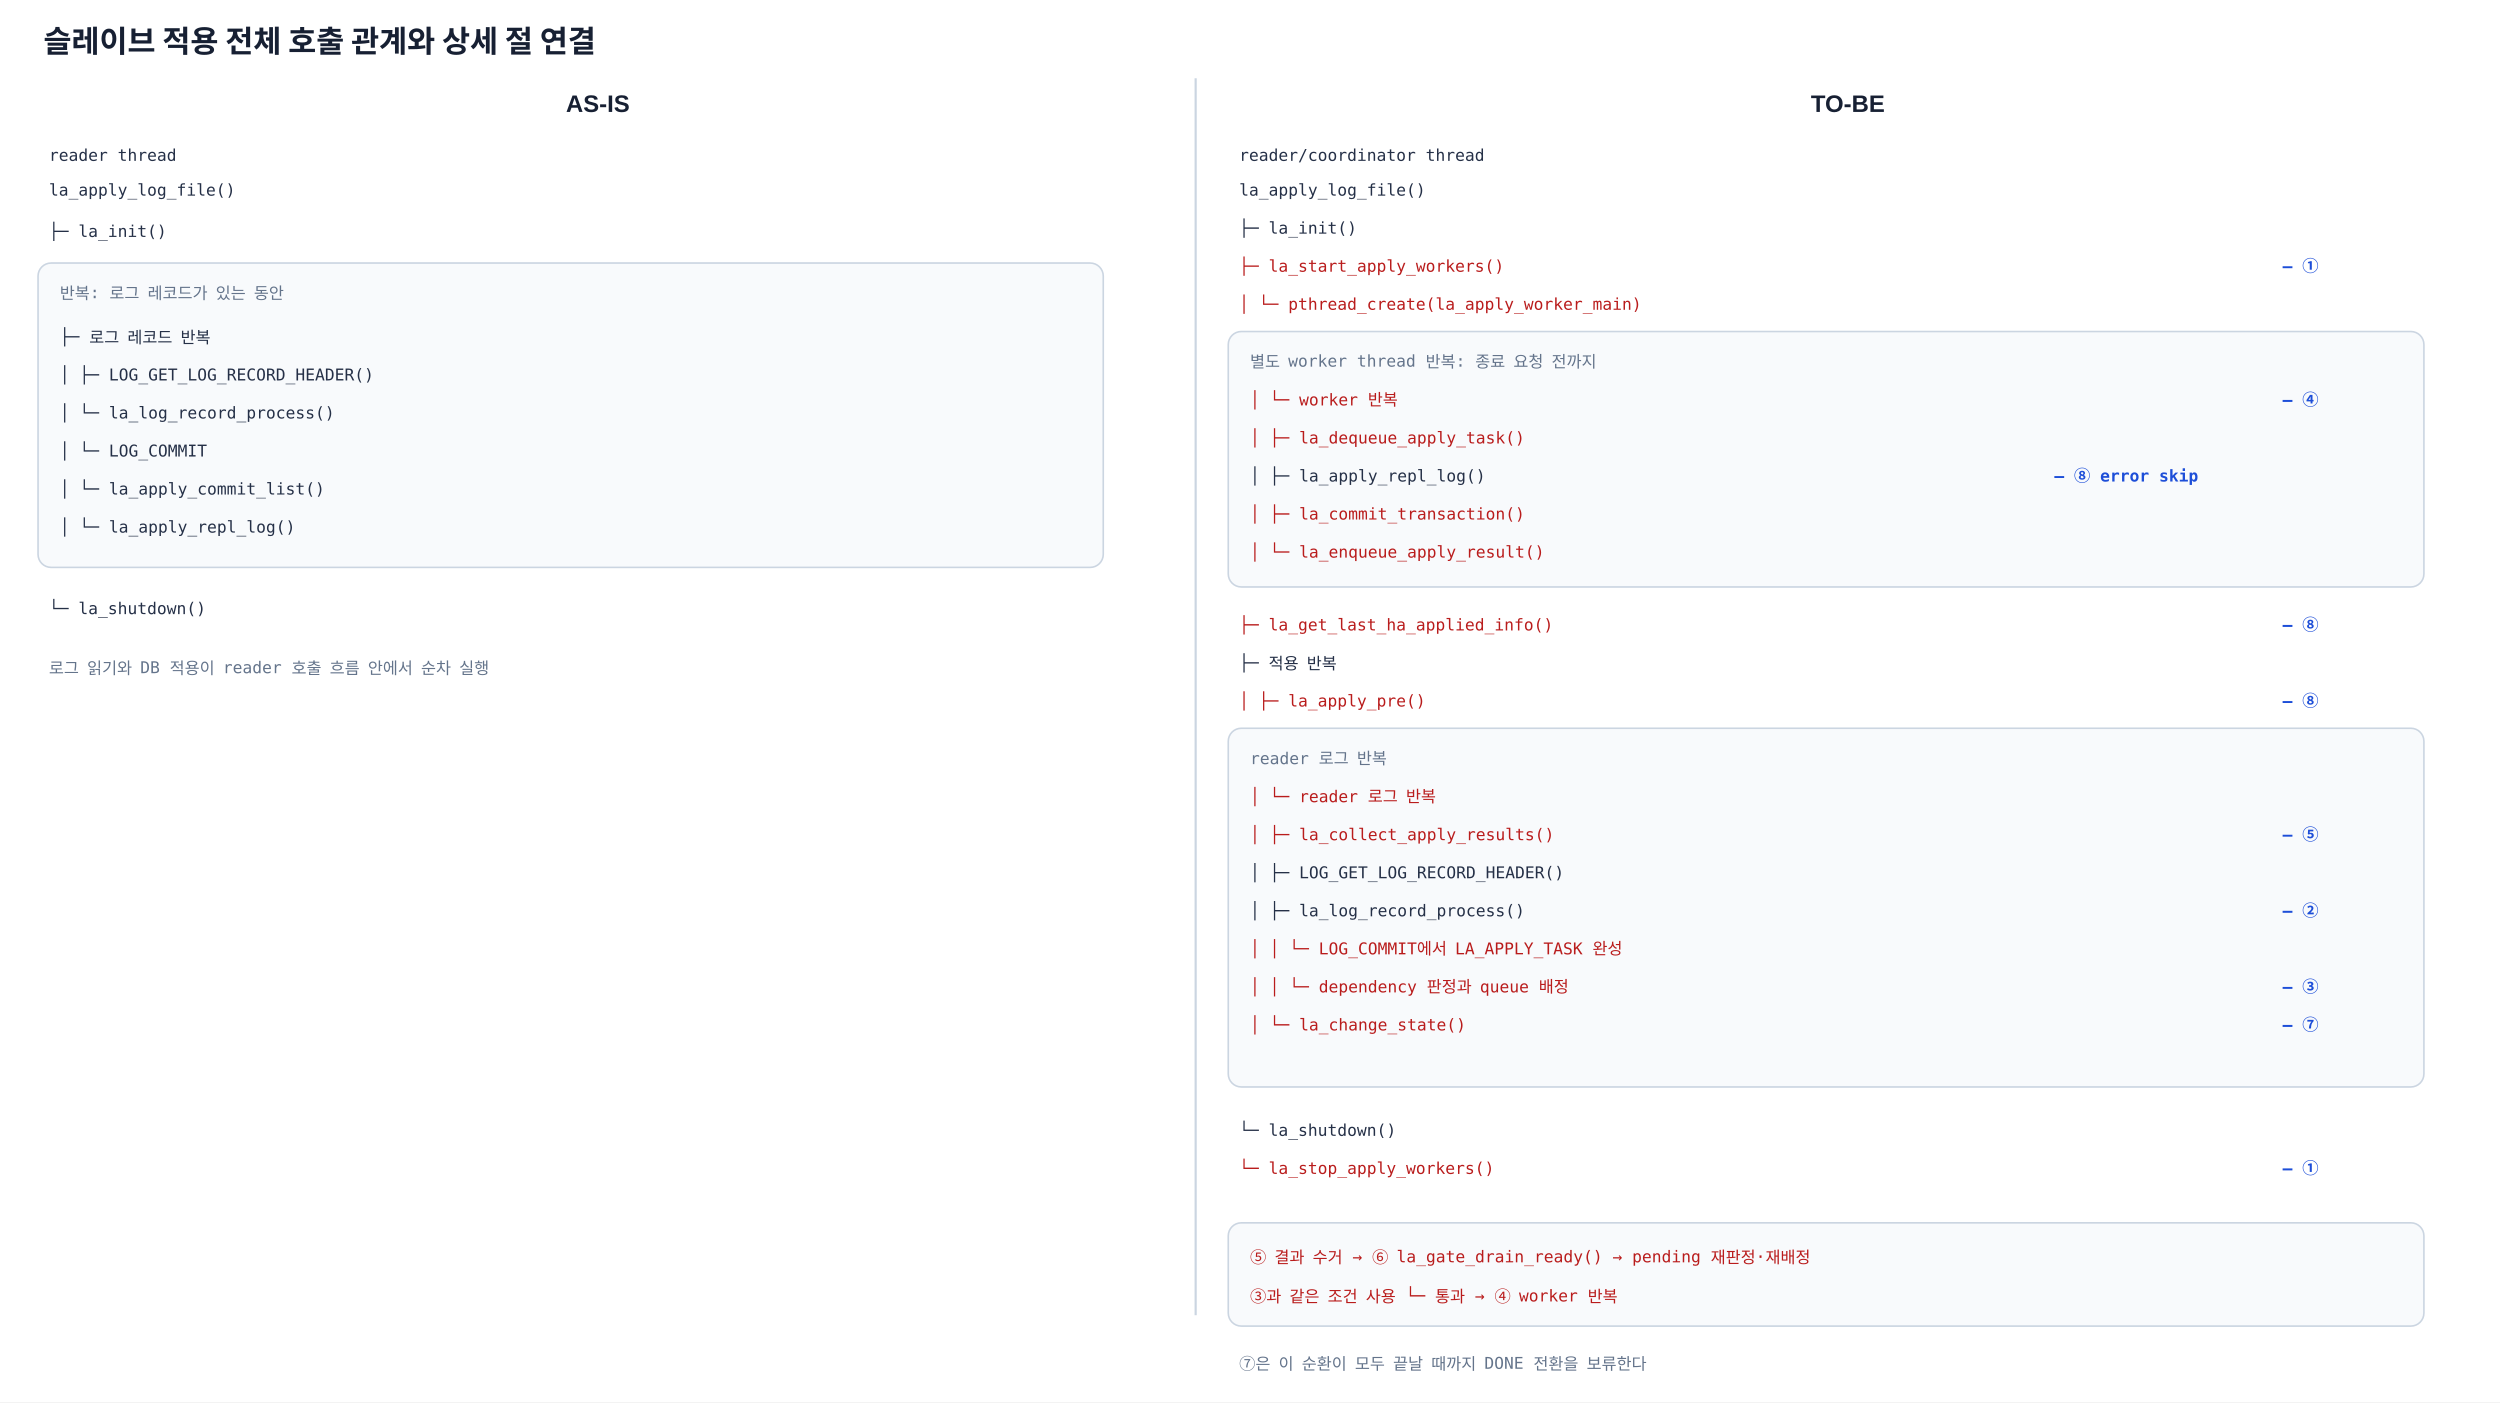
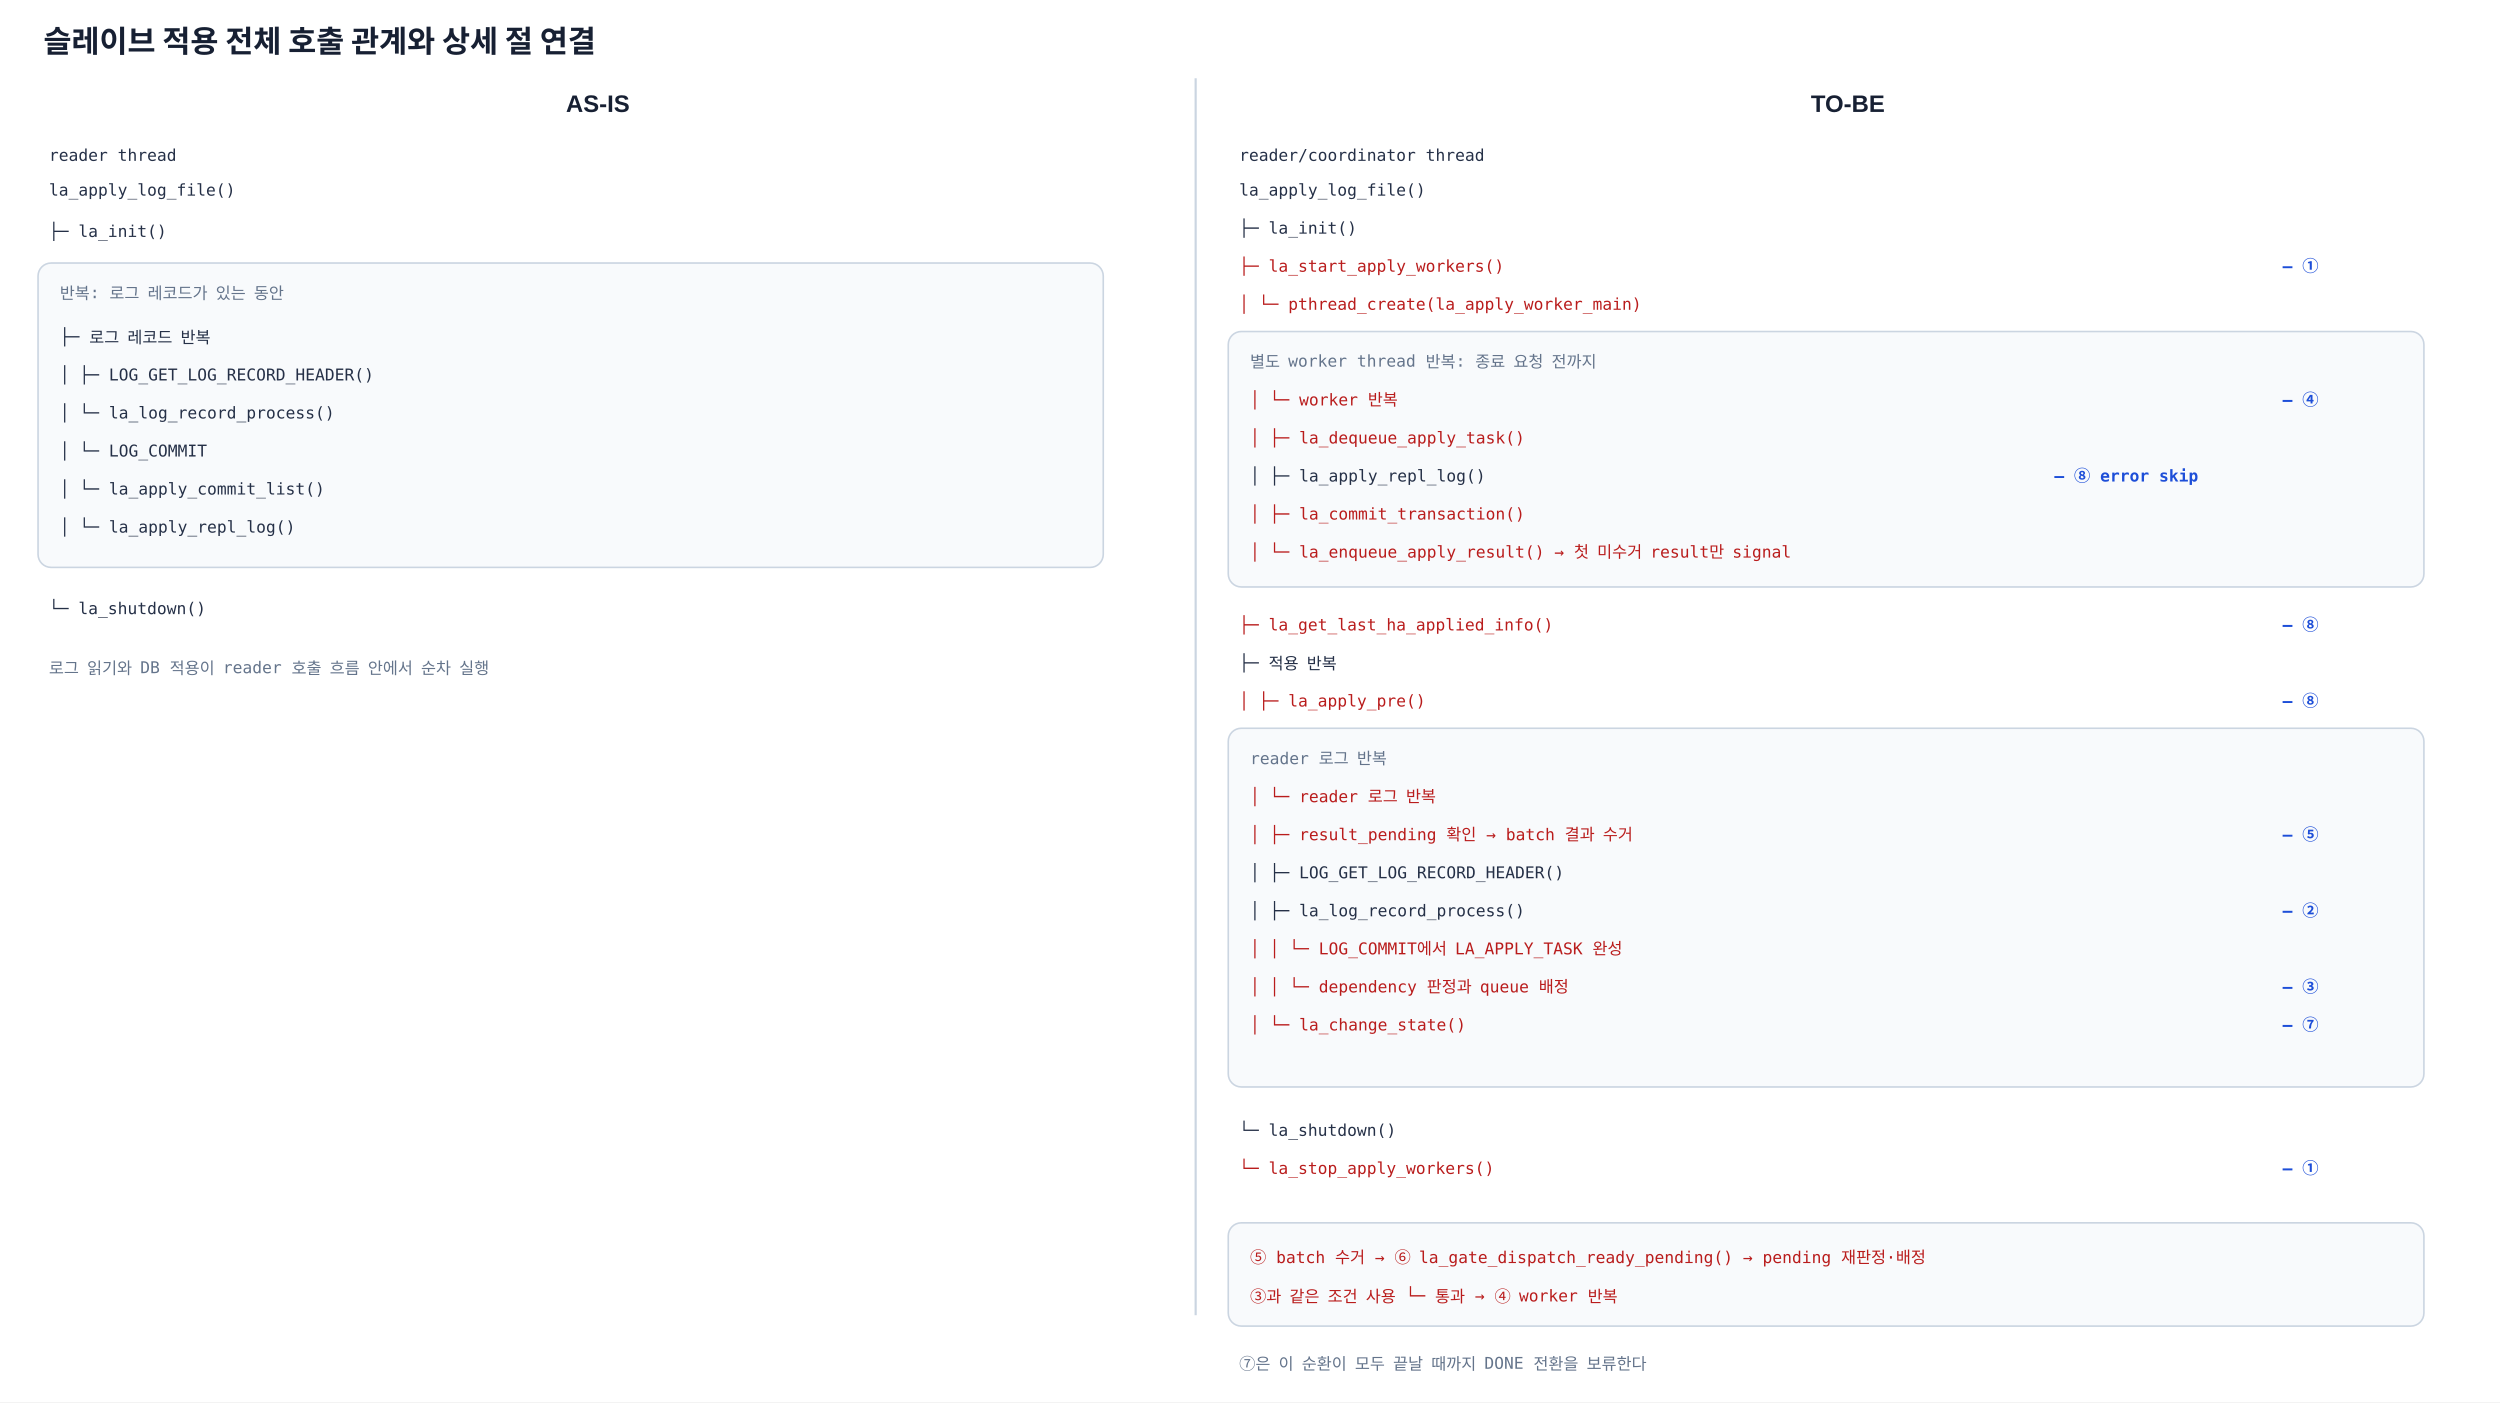
<svg xmlns="http://www.w3.org/2000/svg" width="2300" height="1290" viewBox="0 0 2300 1290">
  <style>
    text{font-family:Arial,'Noto Sans KR',sans-serif;fill:#172033}
    .title{font-size:28px;font-weight:700}.head{font-size:22px;font-weight:700}
    .code{font-family:'DejaVu Sans Mono','Noto Sans Mono CJK KR',monospace;font-size:15px;fill:#253047}
    .new{fill:#b91c1c}.num{fill:#1d4ed8;font-weight:700}.muted{fill:#64748b}
    .repeat{fill:#f8fafc;stroke:#cbd5e1;stroke-width:1.5}
  </style>
  <rect width="2300" height="1290" fill="#fff" />
  <text x="40" y="48" class="title">슬레이브 적용 전체 호출 관계와 상세 절 연결</text>
  <line x1="1100" y1="72" x2="1100" y2="1210" stroke="#cbd5e1" stroke-width="2" />
  <text x="550" y="103" text-anchor="middle" class="head">AS-IS</text>
  <text x="1700" y="103" text-anchor="middle" class="head">TO-BE</text>
  <text x="45" y="148" class="code">reader thread</text>
  <text x="45" y="180" class="code">la_apply_log_file()</text>
  <text x="45" y="218" class="code">├─ la_init()</text>
  <rect x="35" y="242" width="980" height="280" rx="12" class="repeat" />
  <text x="55" y="275" class="code muted">반복: 로그 레코드가 있는 동안</text>
  <text x="55" y="315" class="code">├─ 로그 레코드 반복</text>
  <text x="55" y="350" class="code">│  ├─ LOG_GET_LOG_RECORD_HEADER()</text>
  <text x="55" y="385" class="code">│  └─ la_log_record_process()</text>
  <text x="55" y="420" class="code">│     └─ LOG_COMMIT</text>
  <text x="55" y="455" class="code">│        └─ la_apply_commit_list()</text>
  <text x="55" y="490" class="code">│           └─ la_apply_repl_log()</text>
  <text x="45" y="565" class="code">└─ la_shutdown()</text>
  <text x="45" y="620" class="code muted">로그 읽기와 DB 적용이 reader 호출 흐름 안에서 순차 실행</text>
  <text x="1140" y="148" class="code">reader/coordinator thread</text>
  <text x="1140" y="180" class="code">la_apply_log_file()</text>
  <text x="1140" y="215" class="code">├─ la_init()</text>
  <text x="1140" y="250" class="code new">├─ la_start_apply_workers()</text>
  <text x="2100" y="250" class="code num">— ①</text>
  <text x="1140" y="285" class="code new">│  └─ pthread_create(la_apply_worker_main)</text>
  <rect x="1130" y="305" width="1100" height="235" rx="12" class="repeat" />
  <text x="1150" y="338" class="code muted">별도 worker thread 반복: 종료 요청 전까지</text>
  <text x="1150" y="373" class="code new">│     └─ worker 반복</text>
  <text x="2100" y="373" class="code num">— ④</text>
  <text x="1150" y="408" class="code new">│        ├─ la_dequeue_apply_task()</text>
  <text x="1150" y="443" class="code">│        ├─ la_apply_repl_log()</text>
  <text x="1890" y="443" class="code num">— ⑧ error skip</text>
  <text x="1150" y="478" class="code new">│        ├─ la_commit_transaction()</text>
-   <text x="1150" y="513" class="code new">│        └─ la_enqueue_apply_result()</text>
+   <text x="1150" y="513" class="code new">│        └─ la_enqueue_apply_result() → 첫 미수거 result만 signal</text>
  <text x="1140" y="580" class="code new">├─ la_get_last_ha_applied_info()</text>
  <text x="2100" y="580" class="code num">— ⑧</text>
  <text x="1140" y="615" class="code">├─ 적용 반복</text>
  <text x="1140" y="650" class="code new">│  ├─ la_apply_pre()</text>
  <text x="2100" y="650" class="code num">— ⑧</text>
  <rect x="1130" y="670" width="1100" height="330" rx="12" class="repeat" />
  <text x="1150" y="703" class="code muted">reader 로그 반복</text>
  <text x="1150" y="738" class="code new">│  └─ reader 로그 반복</text>
-   <text x="1150" y="773" class="code new">│     ├─ la_collect_apply_results()</text>
+   <text x="1150" y="773" class="code new">│     ├─ result_pending 확인 → batch 결과 수거</text>
  <text x="2100" y="773" class="code num">— ⑤</text>
  <text x="1150" y="808" class="code">│     ├─ LOG_GET_LOG_RECORD_HEADER()</text>
  <text x="1150" y="843" class="code">│     ├─ la_log_record_process()</text>
  <text x="2100" y="843" class="code num">— ②</text>
  <text x="1150" y="878" class="code new">│     │  └─ LOG_COMMIT에서 LA_APPLY_TASK 완성</text>
  <text x="1150" y="913" class="code new">│     │     └─ dependency 판정과 queue 배정</text>
  <text x="2100" y="913" class="code num">— ③</text>
  <text x="1150" y="948" class="code new">│     └─ la_change_state()</text>
  <text x="2100" y="948" class="code num">— ⑦</text>
  <text x="1140" y="1045" class="code">└─ la_shutdown()</text>
  <text x="1140" y="1080" class="code new">   └─ la_stop_apply_workers()</text>
  <text x="2100" y="1080" class="code num">— ①</text>
  <rect x="1130" y="1125" width="1100" height="95" rx="12" class="repeat" />
-   <text x="1150" y="1162" class="code new">⑤ 결과 수거 → ⑥ la_gate_drain_ready() → pending 재판정·재배정</text>
+   <text x="1150" y="1162" class="code new">⑤ batch 수거 → ⑥ la_gate_dispatch_ready_pending() → pending 재판정·배정</text>
  <text x="1150" y="1198" class="code new">                         ③과 같은 조건 사용 └─ 통과 → ④ worker 반복</text>
  <text x="1140" y="1260" class="code muted">⑦은 이 순환이 모두 끝날 때까지 DONE 전환을 보류한다</text>
</svg>
